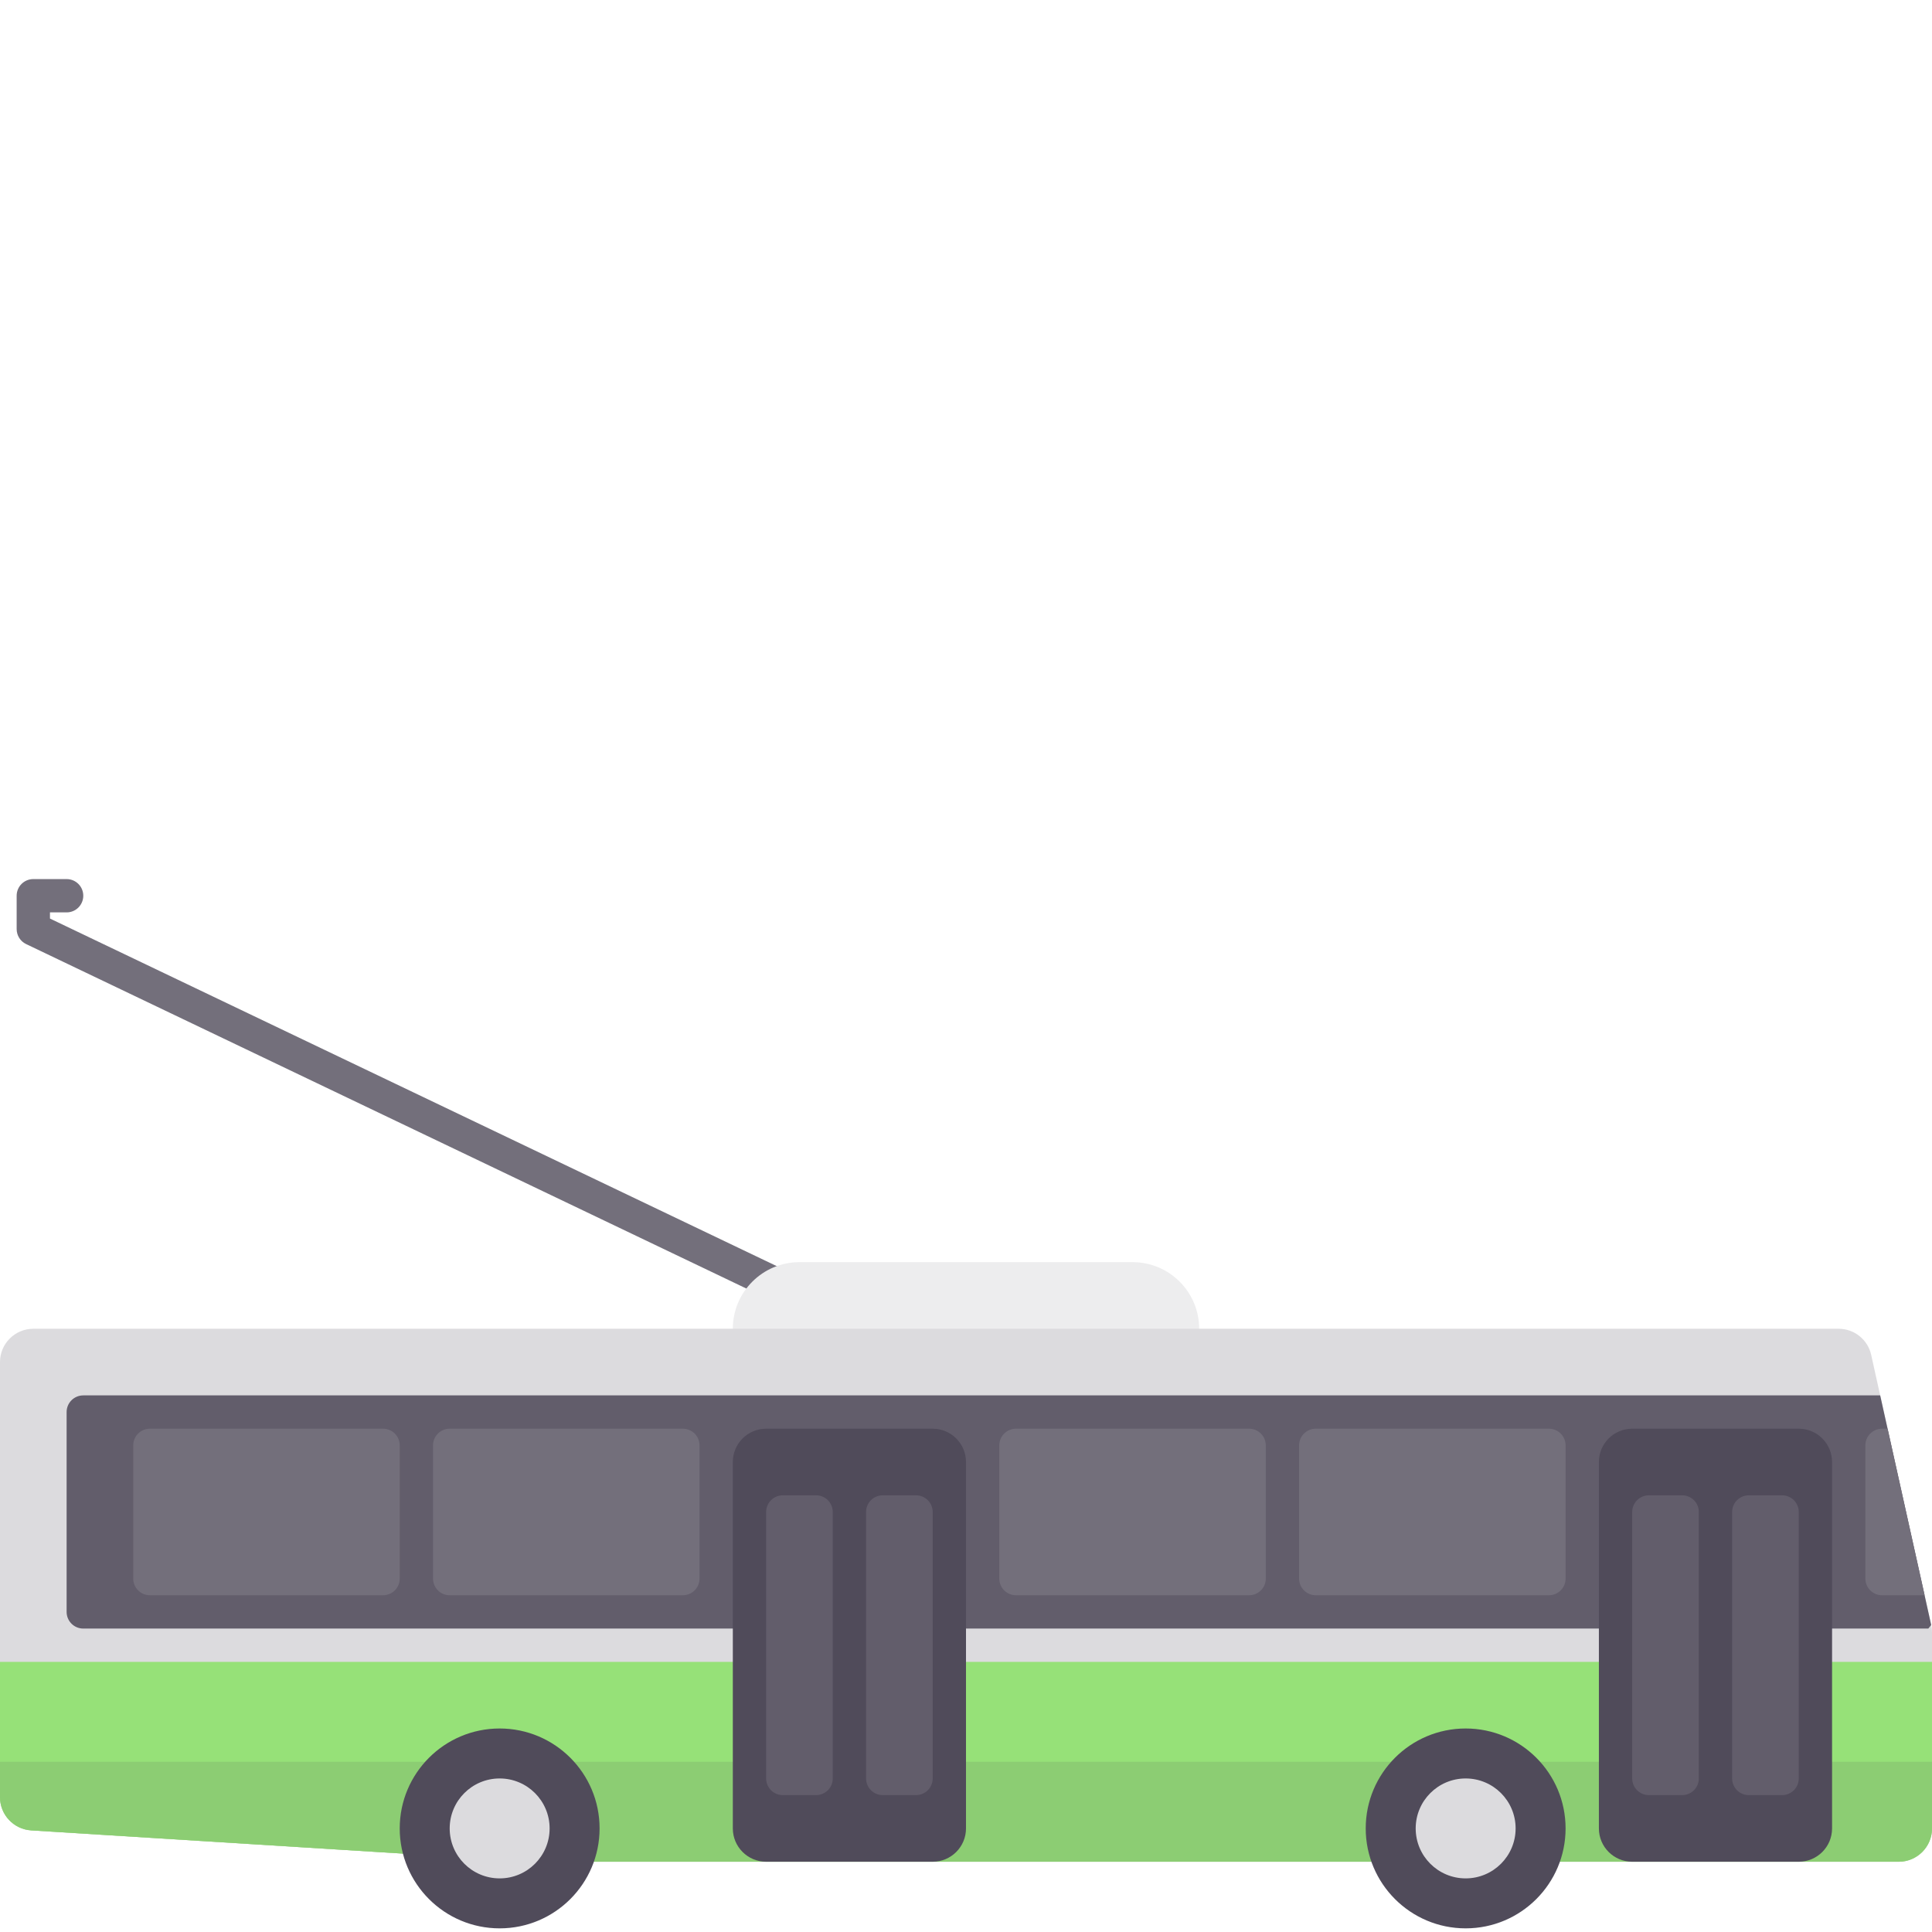
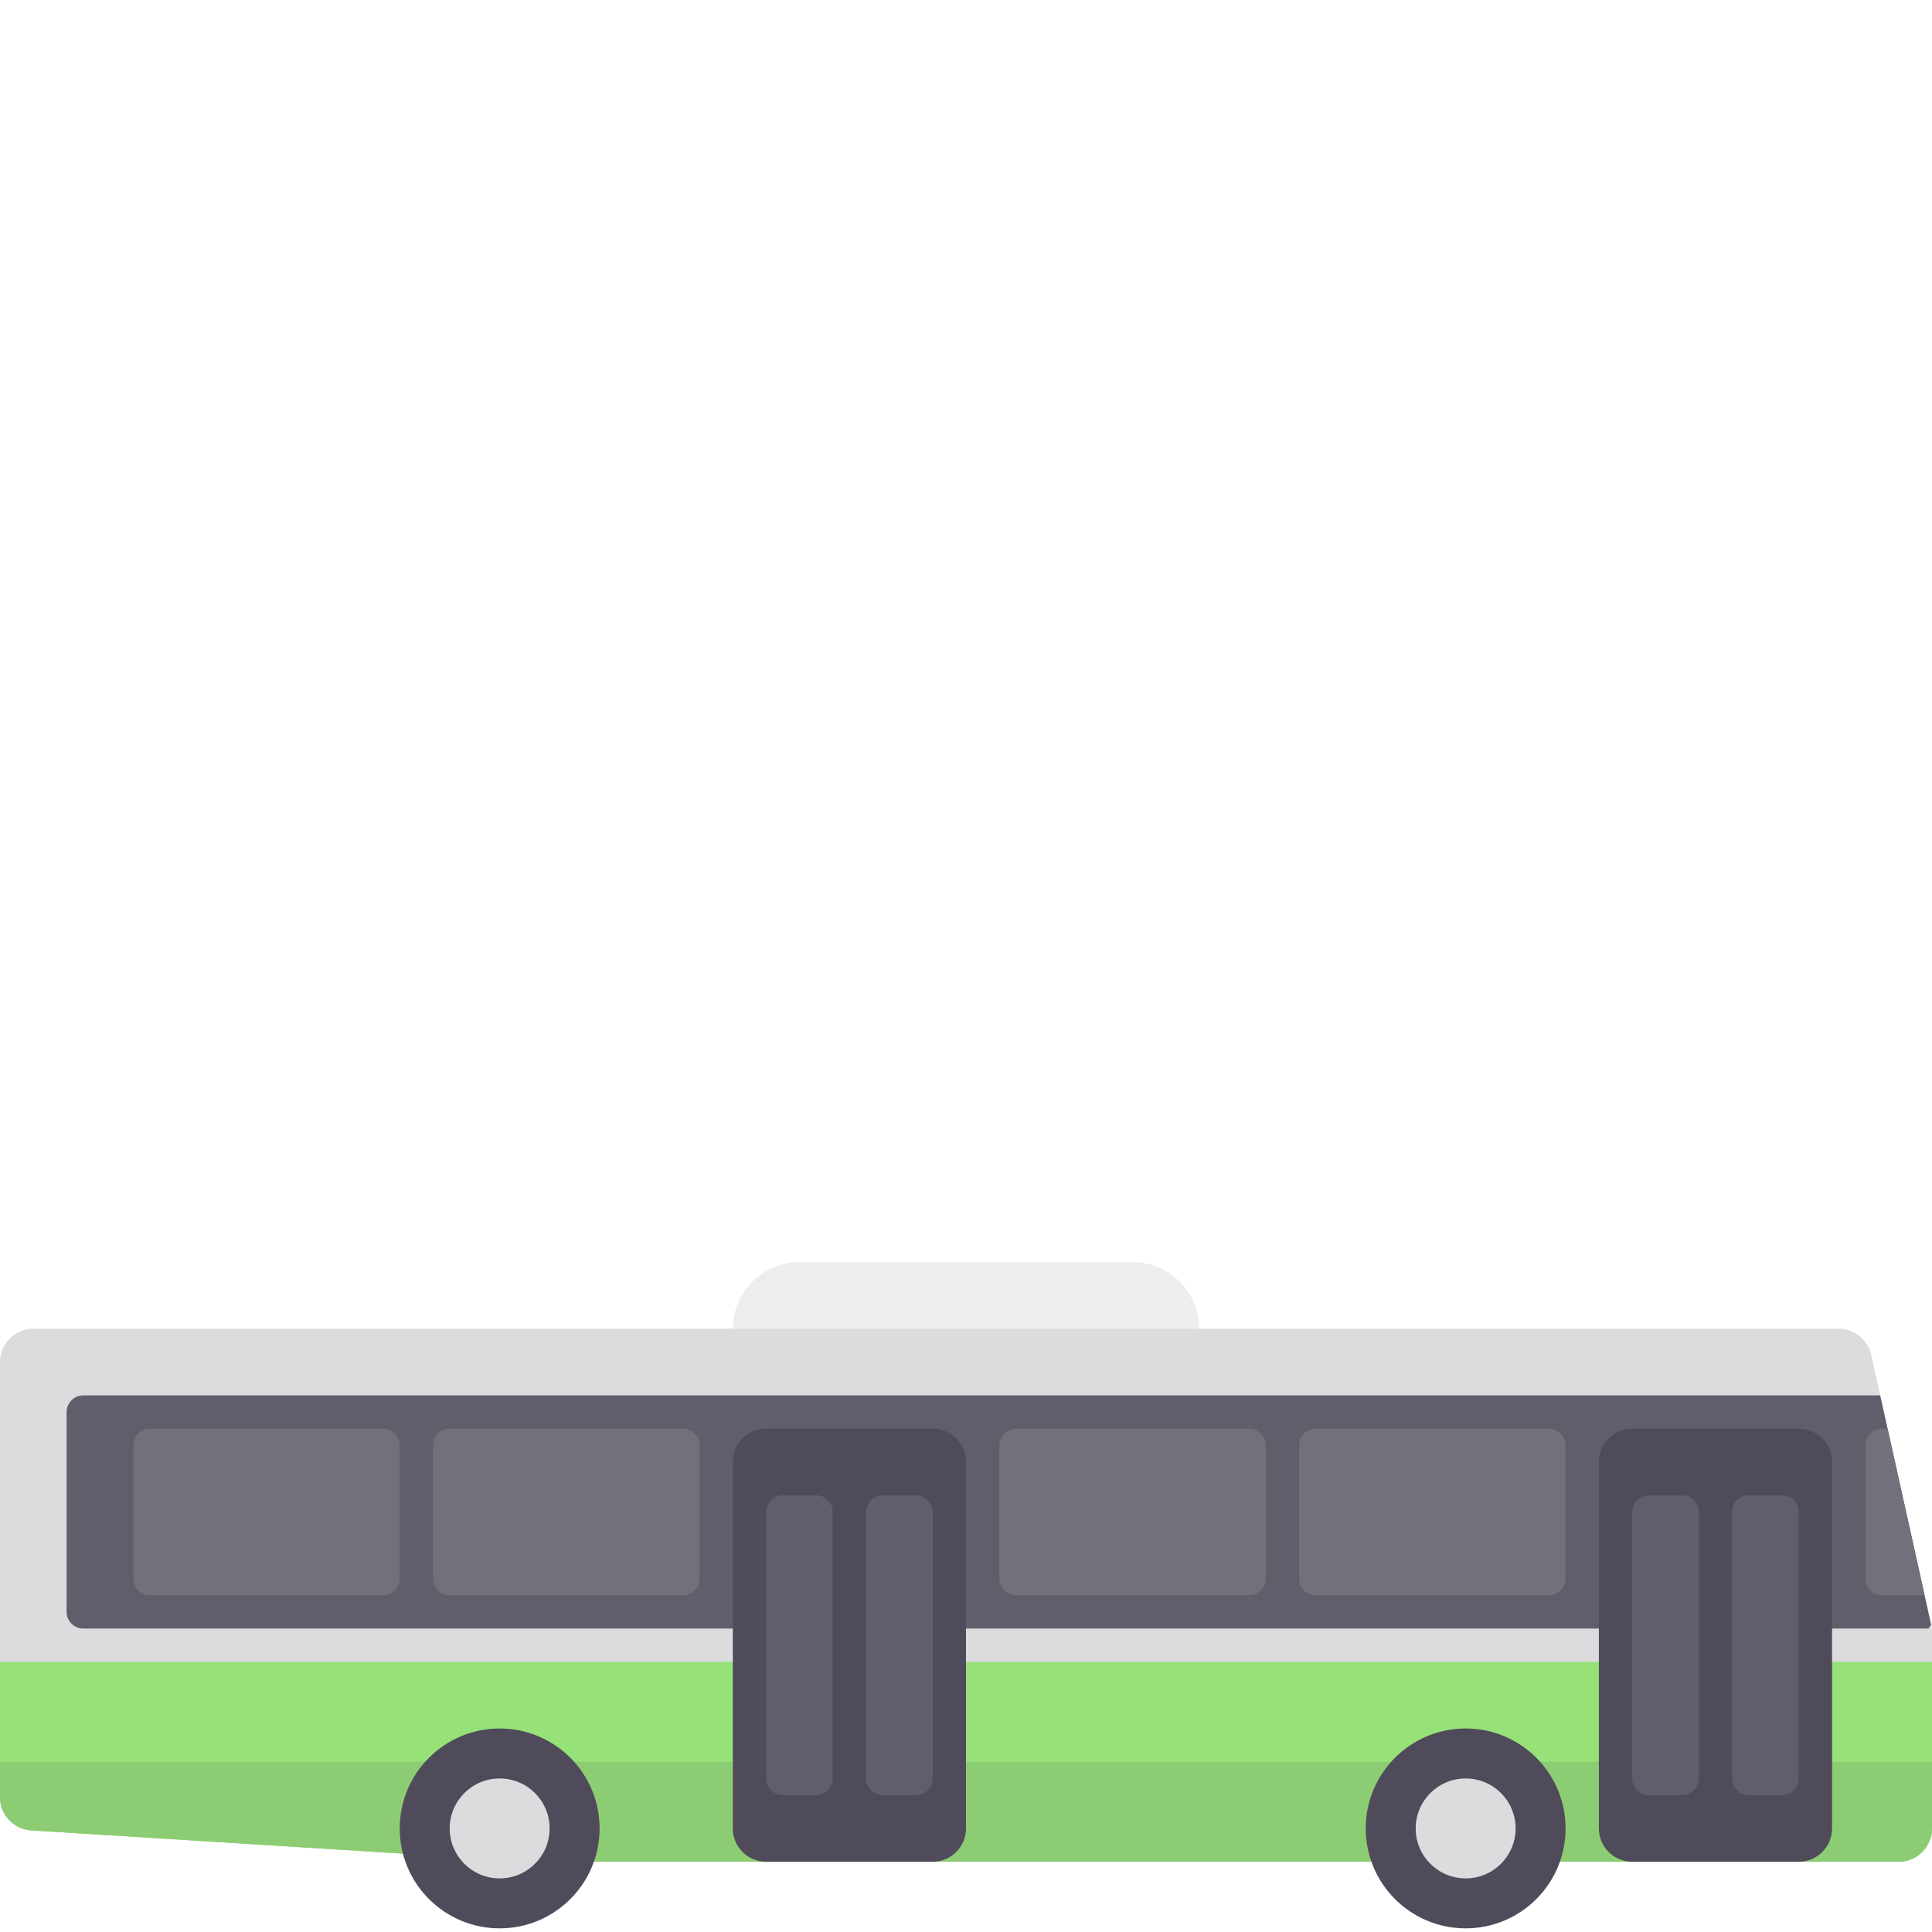
<svg xmlns="http://www.w3.org/2000/svg" version="1.1" id="Layer_1" x="0px" y="0px" viewBox="0 -116 512.001 512.001" style="enable-background:new 0 0 512.001 512.001;" xml:space="preserve">
-   <path style="fill:#736F7B;" d="M211.862,231.725c-0.638,0-1.293-0.138-1.906-0.431L6.922,134.19  c-1.534-0.733-2.508-2.284-2.508-3.982v-8.828c0-2.44,1.974-4.414,4.414-4.414h8.828c2.44,0,4.414,1.974,4.414,4.414  c0,2.44-1.974,4.414-4.414,4.414h-4.414v1.633l200.526,95.901c2.198,1.052,3.129,3.69,2.078,5.888  C215.086,230.798,213.508,231.725,211.862,231.725z" />
  <path style="fill:#EDEDEE;" d="M300.138,218.483h-88.276c-9.751,0-17.655,7.904-17.655,17.655v8.828h123.586v-8.828  C317.793,226.387,309.889,218.483,300.138,218.483z" />
  <path style="fill:#DCDBDE;" d="M8.828,236.138h478.436c4.138,0,7.72,2.873,8.618,6.912l15.908,71.586  c0.14,0.629,0.211,1.271,0.211,1.916v52c0,4.875-3.953,8.828-8.828,8.828H141.24L8.277,369.07C3.625,368.778,0,364.921,0,360.259  V244.966C0,240.091,3.953,236.138,8.828,236.138z" />
  <path style="fill:#96E178;" d="M0,324.414v35.844c0,4.662,3.625,8.52,8.277,8.81l132.963,8.311h361.932  c4.875,0,8.828-3.953,8.828-8.828v-44.138H0z" />
  <path style="fill:#625D6B;" d="M22.069,315.587h488.959c0.312-0.39,0.449-0.561,0.761-0.949l-13.521-60.844h-476.2  c-2.438,0-4.414,1.976-4.414,4.414v52.966C17.655,313.611,19.631,315.587,22.069,315.587z" />
  <path style="fill:#8CCD73;" d="M8.277,369.07l132.963,8.31h361.932c4.875,0,8.828-3.953,8.828-8.828v-17.655H0v9.362  C0,364.921,3.625,368.778,8.277,369.07z" />
  <circle style="fill:#504B5A;" cx="132.414" cy="368.552" r="26.483" />
  <circle style="fill:#DCDBDE;" cx="132.414" cy="368.552" r="13.241" />
  <circle style="fill:#504B5A;" cx="388.414" cy="368.552" r="26.483" />
  <circle style="fill:#DCDBDE;" cx="388.414" cy="368.552" r="13.241" />
  <g>
    <path style="fill:#504B5A;" d="M432.552,262.621h44.138c4.875,0,8.828,3.953,8.828,8.828v97.103c0,4.875-3.953,8.828-8.828,8.828   h-44.138c-4.875,0-8.828-3.953-8.828-8.828v-97.103C423.724,266.574,427.677,262.621,432.552,262.621z" />
    <path style="fill:#504B5A;" d="M203.034,262.621h44.138c4.875,0,8.828,3.953,8.828,8.828v97.103c0,4.875-3.953,8.828-8.828,8.828   h-44.138c-4.875,0-8.828-3.953-8.828-8.828v-97.103C194.207,266.574,198.159,262.621,203.034,262.621z" />
  </g>
  <g>
    <path style="fill:#625D6B;" d="M216.276,359.725h-8.828c-2.438,0-4.414-1.976-4.414-4.414V284.69c0-2.438,1.976-4.414,4.414-4.414   h8.828c2.438,0,4.414,1.976,4.414,4.414v70.621C220.69,357.748,218.713,359.725,216.276,359.725z" />
    <path style="fill:#625D6B;" d="M242.759,359.725h-8.828c-2.438,0-4.414-1.976-4.414-4.414V284.69c0-2.438,1.976-4.414,4.414-4.414   h8.828c2.438,0,4.414,1.976,4.414,4.414v70.621C247.172,357.748,245.196,359.725,242.759,359.725z" />
    <path style="fill:#625D6B;" d="M445.793,359.725h-8.828c-2.438,0-4.414-1.976-4.414-4.414V284.69c0-2.438,1.976-4.414,4.414-4.414   h8.828c2.438,0,4.414,1.976,4.414,4.414v70.621C450.207,357.748,448.231,359.725,445.793,359.725z" />
    <path style="fill:#625D6B;" d="M472.276,359.725h-8.828c-2.438,0-4.414-1.976-4.414-4.414V284.69c0-2.438,1.976-4.414,4.414-4.414   h8.828c2.438,0,4.414,1.976,4.414,4.414v70.621C476.69,357.748,474.713,359.725,472.276,359.725z" />
  </g>
  <g>
    <path style="fill:#736F7B;" d="M269.241,306.759h61.793c2.438,0,4.414-1.976,4.414-4.414v-35.31c0-2.438-1.976-4.414-4.414-4.414   h-61.793c-2.438,0-4.414,1.976-4.414,4.414v35.31C264.828,304.783,266.804,306.759,269.241,306.759z" />
    <path style="fill:#736F7B;" d="M119.172,306.759h61.793c2.438,0,4.414-1.976,4.414-4.414v-35.31c0-2.438-1.976-4.414-4.414-4.414   h-61.793c-2.438,0-4.414,1.976-4.414,4.414v35.31C114.759,304.783,116.735,306.759,119.172,306.759z" />
    <path style="fill:#736F7B;" d="M39.724,306.759h61.793c2.438,0,4.414-1.976,4.414-4.414v-35.31c0-2.438-1.976-4.414-4.414-4.414   H39.724c-2.438,0-4.414,1.976-4.414,4.414v35.31C35.31,304.783,37.287,306.759,39.724,306.759z" />
    <path style="fill:#736F7B;" d="M348.69,306.759h61.793c2.438,0,4.414-1.976,4.414-4.414v-35.31c0-2.438-1.976-4.414-4.414-4.414   H348.69c-2.438,0-4.414,1.976-4.414,4.414v35.31C344.276,304.783,346.252,306.759,348.69,306.759z" />
    <path style="fill:#736F7B;" d="M500.231,262.621h-1.472c-2.438,0-4.414,1.976-4.414,4.414v35.31c0,2.438,1.976,4.414,4.414,4.414   h11.281L500.231,262.621z" />
  </g>
  <g>
</g>
  <g>
</g>
  <g>
</g>
  <g>
</g>
  <g>
</g>
  <g>
</g>
  <g>
</g>
  <g>
</g>
  <g>
</g>
  <g>
</g>
  <g>
</g>
  <g>
</g>
  <g>
</g>
  <g>
</g>
  <g>
</g>
</svg>
